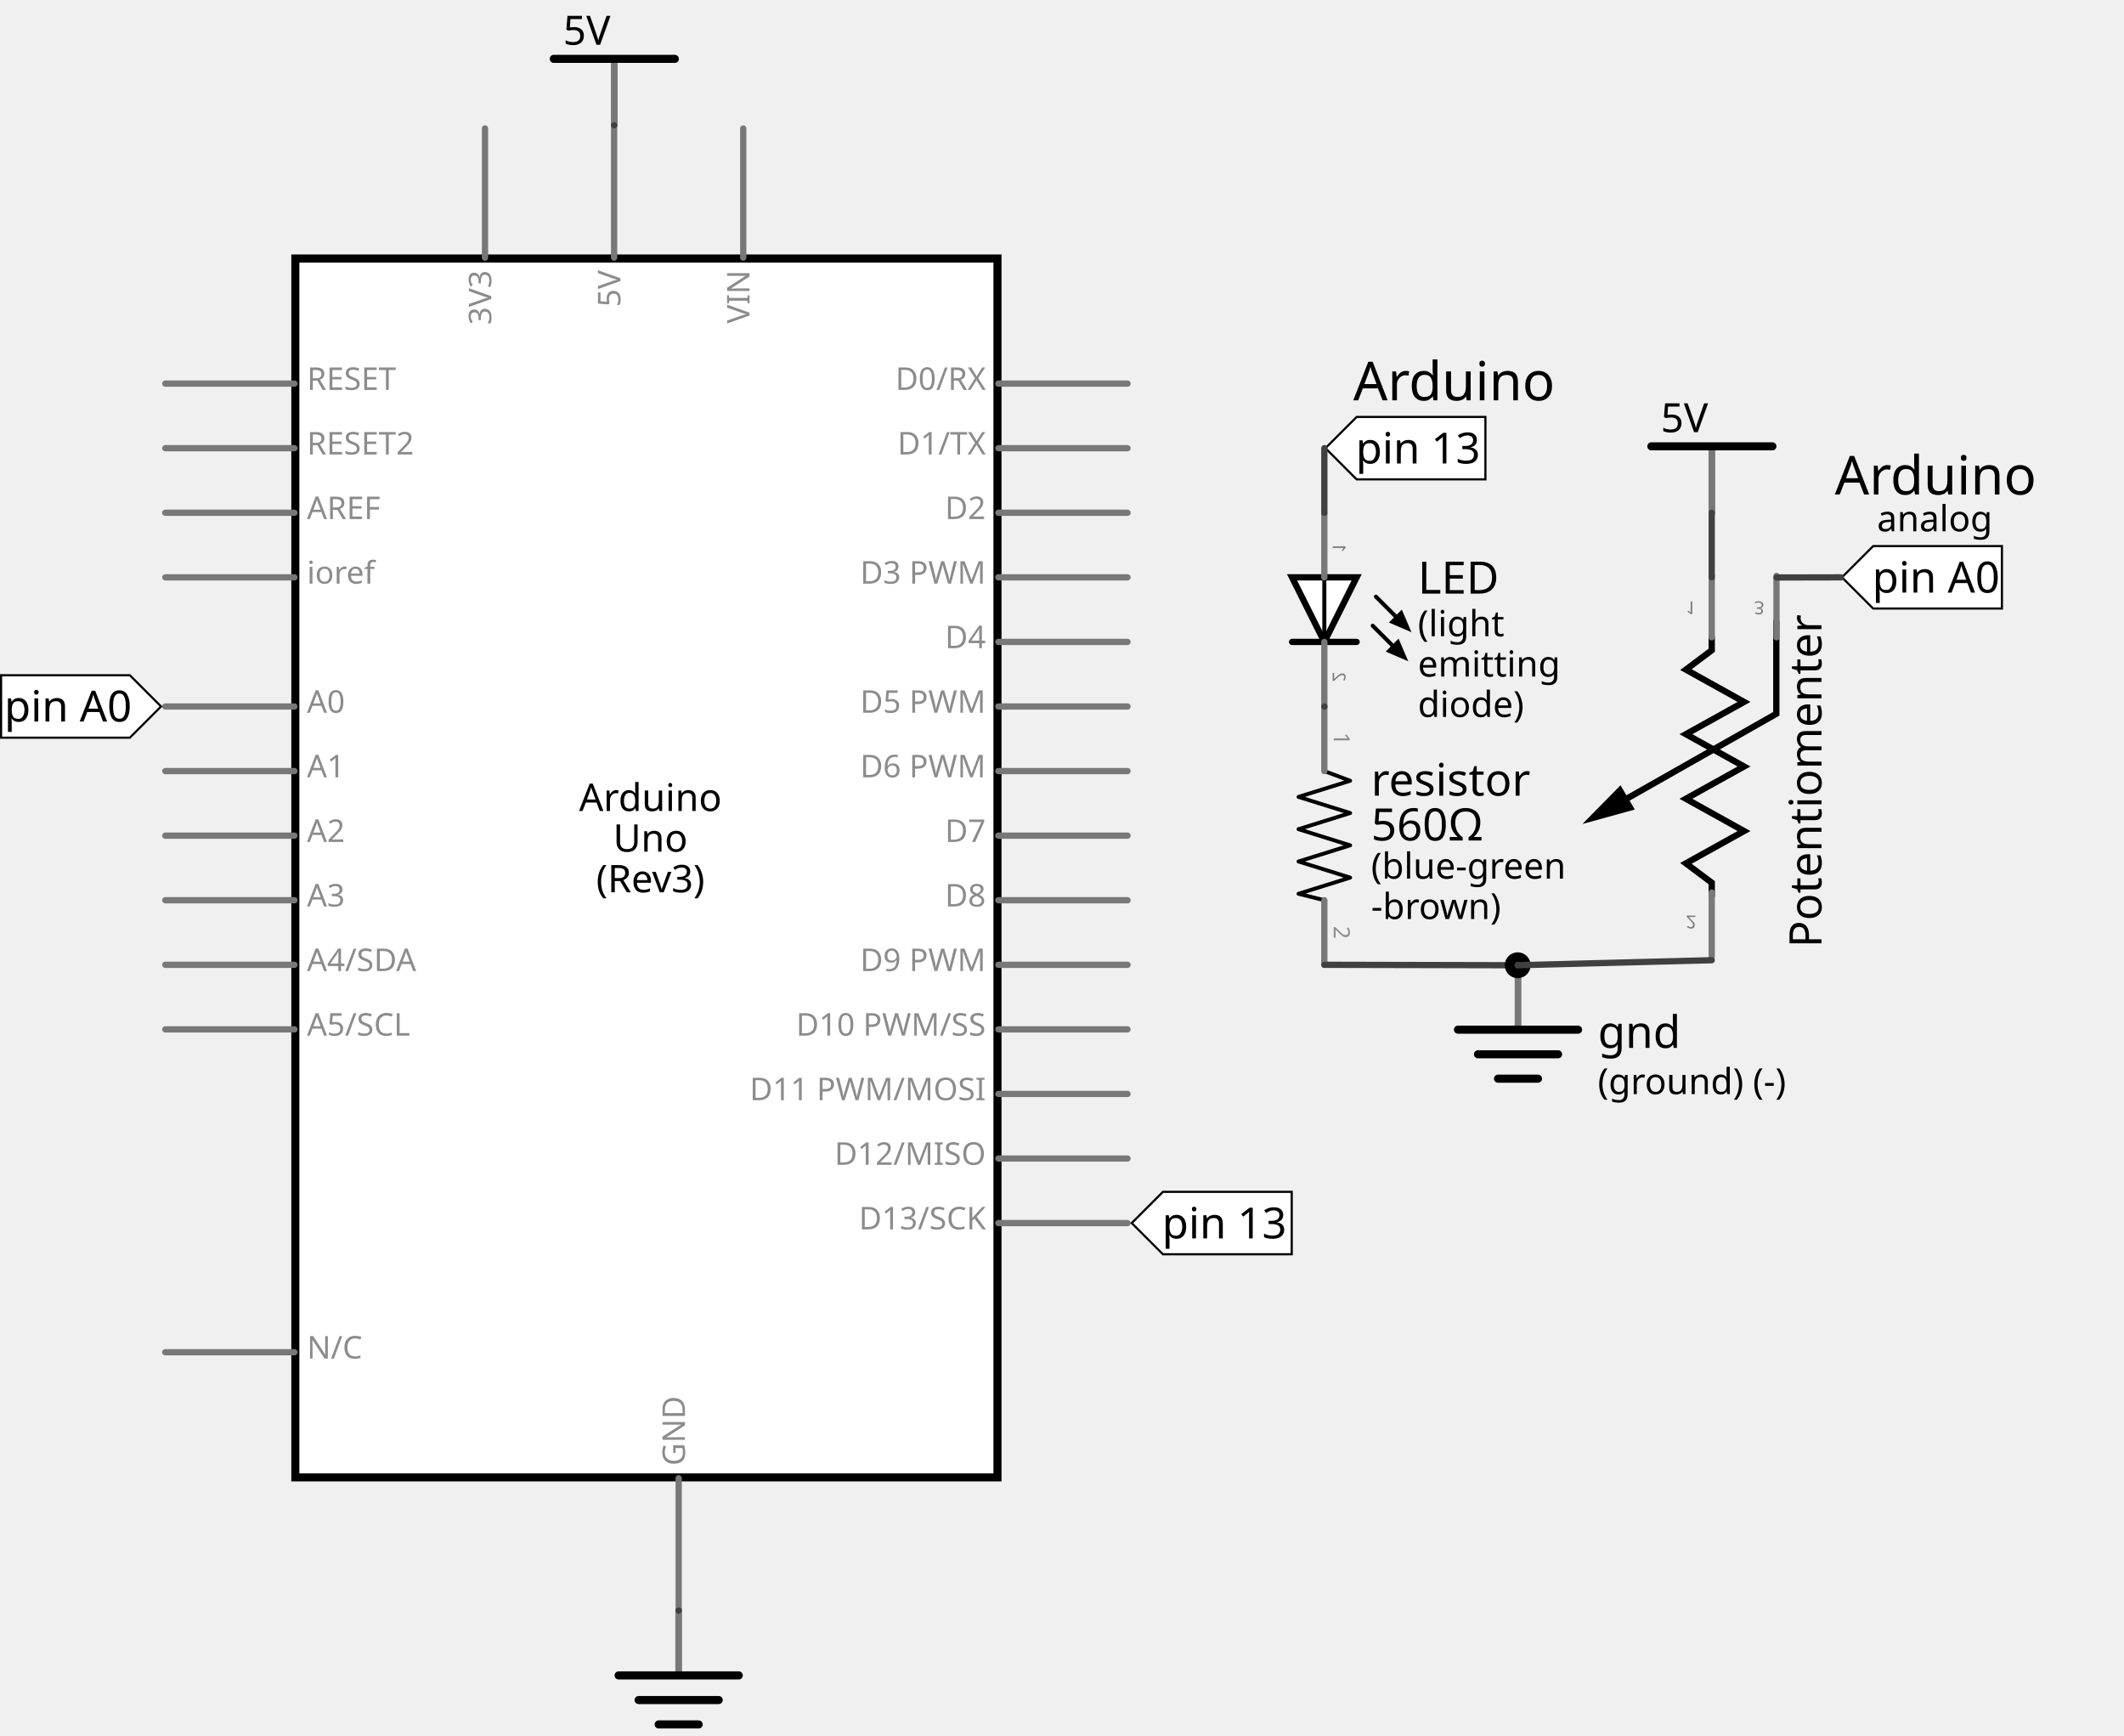
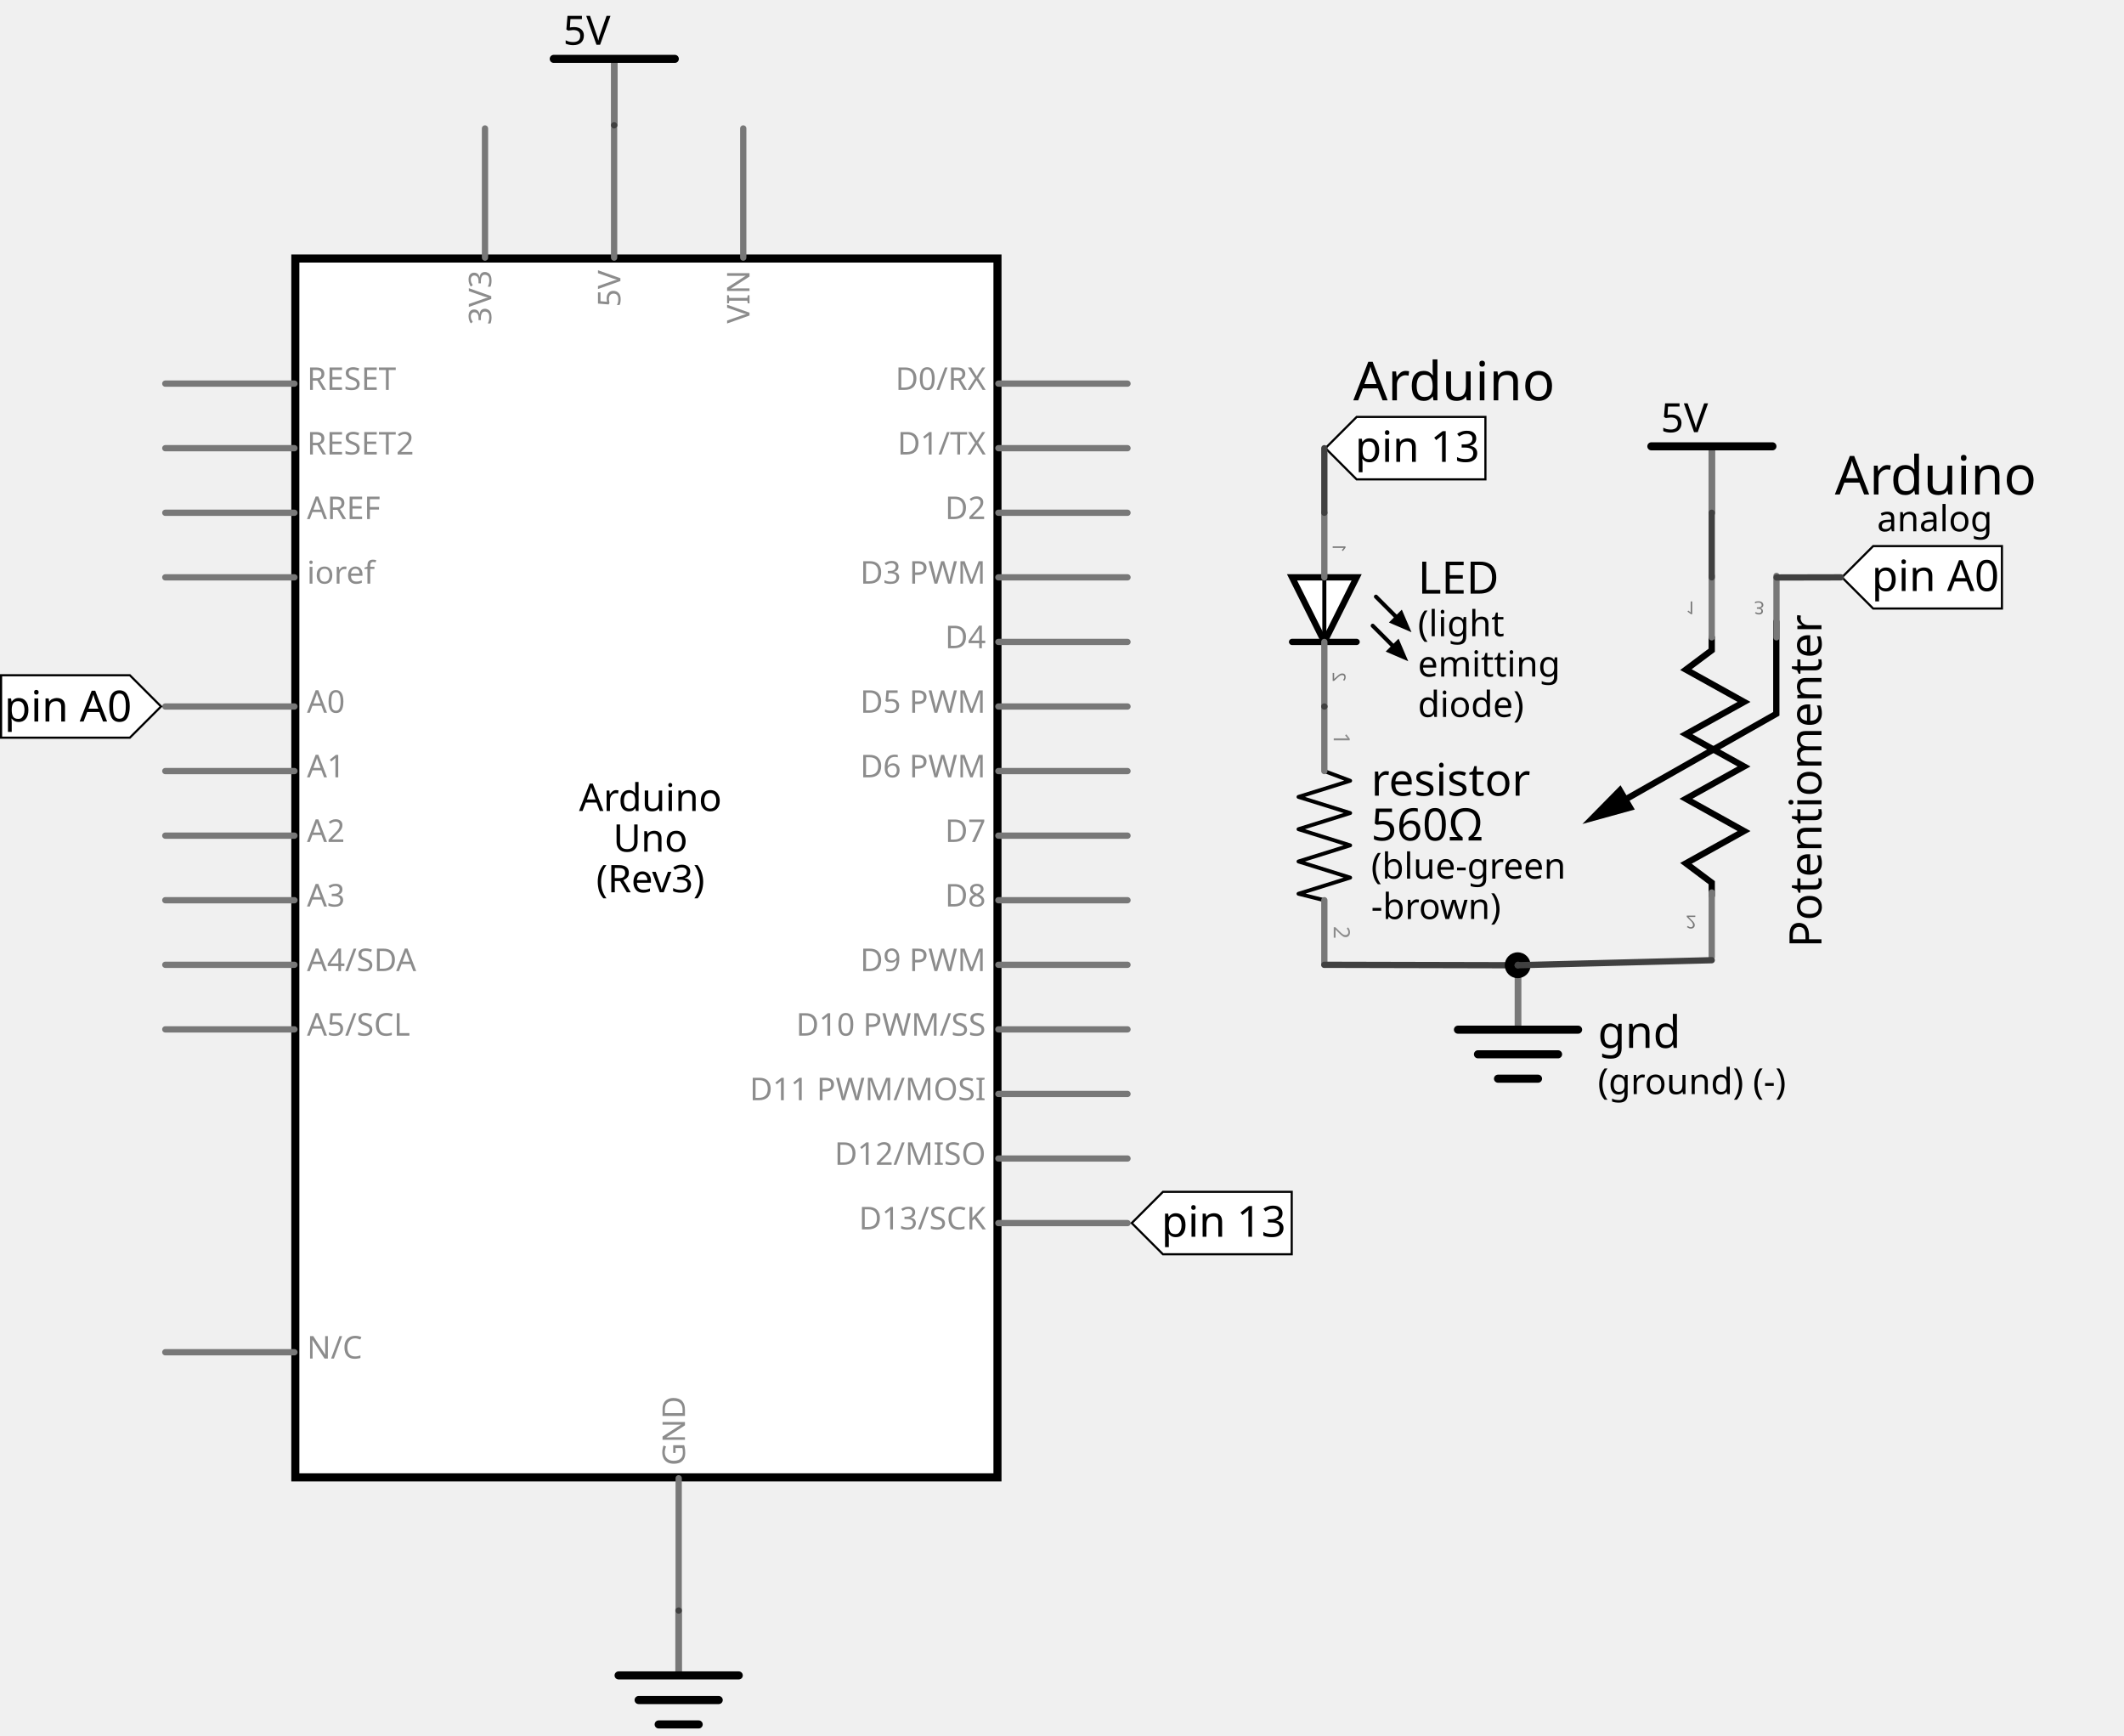
<svg xmlns="http://www.w3.org/2000/svg" version="1.2" width="315.812" height="257.995" viewBox="0 0 236.859 193.496">
  <path d="M144.084 71.922h3.6a.35.35 0 1 0 0-.7h-3.6a.35.35 0 1 0 0 .7z" />
  <path d="M147.684 71.922h3.6a.35.35 0 1 0 0-.7h-3.6a.35.35 0 1 0 0 .7z" />
  <path fill="#FFF" d="M147.684 71.572l3.6-7.2h-7.2z" />
  <path d="M147.684 72.355l4.166-8.333h-8.333l4.167 8.333zm3.034-7.633l-3.034 6.069-3.034-6.069h6.068z" />
  <path d="M147.684 71.797a.225.225 0 0 0 .225-.224v-7.2a.225.225 0 0 0-.45 0v7.2a.226.226 0 0 0 .225.225zM155.784 69.097a.225.225 0 0 0 .159-.383l-2.34-2.34a.225.225 0 1 0-.318.318l2.34 2.34a.222.222 0 0 0 .159.066zM155.424 72.338a.225.225 0 0 0 .159-.383l-2.34-2.34a.225.225 0 1 0-.318.318l2.34 2.34a.225.225 0 0 0 .159.065z" />
-   <path d="M147.684 79.123a.35.35 0 0 0 .35-.35v-7.2a.35.35 0 1 0-.7 0v7.2a.35.35 0 0 0 .35.35z" fill="#787878" />
+   <path fill="#787878" d="M147.684 79.123a.35.35 0 0 0 .35-.35v-7.2a.35.35 0 1 0-.7 0v7.2a.35.35 0 0 0 .35.35z" />
  <path fill="none" d="M147.684 78.772h-.001v.001h.001z" />
-   <path d="M148.615 75.03v.89h.152l.372-.341c.053-.05.101-.093.145-.131s.086-.071.128-.1a.69.69 0 0 1 .125-.061.412.412 0 0 1 .24-.004c.03.012.054.027.075.047.02.02.035.045.046.073s.016.06.016.094a.363.363 0 0 1-.038.167.629.629 0 0 1-.096.143l.116.1a.671.671 0 0 0 .155-.29.59.59 0 0 0-.013-.29.359.359 0 0 0-.076-.13.325.325 0 0 0-.119-.081.485.485 0 0 0-.318-.002.765.765 0 0 0-.148.07 1.227 1.227 0 0 0-.146.109c-.049.04-.1.087-.152.136l-.294.274h-.008v-.673h-.162zM147.684 64.722a.35.35 0 0 0 .35-.35v-7.2a.35.35 0 1 0-.7 0v7.2c.001.194.157.35.35.35z" fill="#787878" />
+   <path fill="#787878" d="M148.615 75.03v.89h.152l.372-.341c.053-.05.101-.093.145-.131s.086-.071.128-.1a.69.69 0 0 1 .125-.061.412.412 0 0 1 .24-.004c.03.012.054.027.075.047.02.02.035.045.046.073s.016.06.016.094a.363.363 0 0 1-.038.167.629.629 0 0 1-.096.143l.116.1a.671.671 0 0 0 .155-.29.59.59 0 0 0-.013-.29.359.359 0 0 0-.076-.13.325.325 0 0 0-.119-.081.485.485 0 0 0-.318-.002.765.765 0 0 0-.148.07 1.227 1.227 0 0 0-.146.109c-.049.04-.1.087-.152.136l-.294.274h-.008v-.673h-.162zM147.684 64.722a.35.35 0 0 0 .35-.35v-7.2a.35.35 0 1 0-.7 0v7.2c.001.194.157.35.35.35z" />
  <path fill="none" d="M147.684 57.172h-.001z" />
-   <path d="M148.615 60.919v.172h.982l.095-.002.092-.003.076-.002c-.012.01-.021.02-.03.029l-.024.026-.025.028c-.008.01-.019.02-.03.035l-.118.145.12.094.292-.374v-.146h-1.43z" fill="#787878" />
+   <path fill="#787878" d="M148.615 60.919v.172h.982l.095-.002.092-.003.076-.002c-.012.01-.021.02-.03.029l-.024.026-.025.028c-.008.01-.019.02-.03.035l-.118.145.12.094.292-.374v-.146h-1.43z" />
  <path d="M157.404 70.492l-1.08-2.52-1.44 1.437 2.52 1.083zM157.044 73.733l-1.08-2.522-1.438 1.439 2.518 1.082z" />
-   <path stroke="#000" stroke-linecap="round" class="interior rect" stroke-width=".9" fill="#FFF" d="M32.934 28.823h78.3v135.9h-78.3z" />
-   <path stroke="#787878" stroke-linecap="round" class="pin" stroke-width=".7" fill="none" d="M111.334 42.773h14.4" />
-   <text text-anchor="end" x="91.85" y="29.5" class="text" font-family="'Droid Sans'" stroke-width="0" font-size="3.5" fill="#8c8c8c" transform="translate(18.084 13.973)">D0/RX</text>
-   <path stroke="#787878" stroke-linecap="round" class="pin" stroke-width=".7" fill="none" d="M111.334 49.973h14.4" />
-   <text text-anchor="end" x="91.85" y="36.7" class="text" font-family="'Droid Sans'" stroke-width="0" font-size="3.5" fill="#8c8c8c" transform="translate(18.084 13.973)">D1/TX</text>
-   <path stroke="#787878" stroke-linecap="round" class="pin" stroke-width=".7" fill="none" d="M111.334 57.173h14.4" />
-   <text text-anchor="end" x="91.85" y="43.9" class="text" font-family="'Droid Sans'" stroke-width="0" font-size="3.5" fill="#8c8c8c" transform="translate(18.084 13.973)">D2</text>
-   <path stroke="#787878" stroke-linecap="round" class="pin" stroke-width=".7" fill="none" d="M111.334 64.373h14.4" />
-   <text text-anchor="end" x="91.85" y="51.1" class="text" font-family="'Droid Sans'" stroke-width="0" font-size="3.5" fill="#8c8c8c" transform="translate(18.084 13.973)">D3 PWM</text>
-   <path stroke="#787878" stroke-linecap="round" class="pin" stroke-width=".7" fill="none" d="M111.334 71.573h14.4" />
-   <text text-anchor="end" x="91.85" y="58.3" class="text" font-family="'Droid Sans'" stroke-width="0" font-size="3.5" fill="#8c8c8c" transform="translate(18.084 13.973)">D4</text>
-   <path stroke="#787878" stroke-linecap="round" class="pin" stroke-width=".7" fill="none" d="M111.334 78.773h14.4" />
-   <text text-anchor="end" x="91.85" y="65.5" class="text" font-family="'Droid Sans'" stroke-width="0" font-size="3.5" fill="#8c8c8c" transform="translate(18.084 13.973)">D5 PWM</text>
-   <path stroke="#787878" stroke-linecap="round" class="pin" stroke-width=".7" fill="none" d="M111.334 85.973h14.4" />
-   <text text-anchor="end" x="91.85" y="72.7" class="text" font-family="'Droid Sans'" stroke-width="0" font-size="3.5" fill="#8c8c8c" transform="translate(18.084 13.973)">D6 PWM</text>
-   <path stroke="#787878" stroke-linecap="round" class="pin" stroke-width=".7" fill="none" d="M111.334 93.173h14.4" />
-   <text text-anchor="end" x="91.85" y="79.9" class="text" font-family="'Droid Sans'" stroke-width="0" font-size="3.5" fill="#8c8c8c" transform="translate(18.084 13.973)">D7</text>
-   <path stroke="#787878" stroke-linecap="round" class="pin" stroke-width=".7" fill="none" d="M111.334 100.373h14.4" />
-   <text text-anchor="end" x="91.85" y="87.1" class="text" font-family="'Droid Sans'" stroke-width="0" font-size="3.5" fill="#8c8c8c" transform="translate(18.084 13.973)">D8</text>
-   <path stroke="#787878" stroke-linecap="round" class="pin" stroke-width=".7" fill="none" d="M111.334 107.573h14.4" />
-   <text text-anchor="end" x="91.85" y="94.3" class="text" font-family="'Droid Sans'" stroke-width="0" font-size="3.5" fill="#8c8c8c" transform="translate(18.084 13.973)">D9 PWM</text>
-   <path stroke="#787878" stroke-linecap="round" class="pin" stroke-width=".7" fill="none" d="M111.334 114.773h14.4" />
-   <text text-anchor="end" x="91.85" y="101.5" class="text" font-family="'Droid Sans'" stroke-width="0" font-size="3.5" fill="#8c8c8c" transform="translate(18.084 13.973)">D10 PWM/SS</text>
-   <path stroke="#787878" stroke-linecap="round" class="pin" stroke-width=".7" fill="none" d="M111.334 121.973h14.4" />
-   <text text-anchor="end" x="91.85" y="108.7" class="text" font-family="'Droid Sans'" stroke-width="0" font-size="3.5" fill="#8c8c8c" transform="translate(18.084 13.973)">D11 PWM/MOSI</text>
-   <path stroke="#787878" stroke-linecap="round" class="pin" stroke-width=".7" fill="none" d="M111.334 129.173h14.4" />
-   <text text-anchor="end" x="91.85" y="115.9" class="text" font-family="'Droid Sans'" stroke-width="0" font-size="3.5" fill="#8c8c8c" transform="translate(18.084 13.973)">D12/MISO</text>
+   <path class="interior rect" fill="#FFF" stroke="#000" stroke-linecap="round" stroke-width=".9" d="M32.934 28.823h78.3v135.9h-78.3z" />
+   <path class="pin" fill="none" stroke="#787878" stroke-linecap="round" stroke-width=".7" d="M111.334 42.773h14.4" />
+   <text class="text" font-family="'Droid Sans'" fill="#8c8c8c" x="91.85" text-anchor="end" font-size="3.5" y="29.5" stroke-width="0" transform="translate(18.084 13.973)">D0/RX</text>
+   <path class="pin" fill="none" stroke="#787878" stroke-linecap="round" stroke-width=".7" d="M111.334 49.973h14.4" />
+   <text class="text" font-family="'Droid Sans'" fill="#8c8c8c" x="91.85" text-anchor="end" font-size="3.5" y="36.7" stroke-width="0" transform="translate(18.084 13.973)">D1/TX</text>
+   <path class="pin" fill="none" stroke="#787878" stroke-linecap="round" stroke-width=".7" d="M111.334 57.173h14.4" />
+   <text class="text" font-family="'Droid Sans'" fill="#8c8c8c" x="91.85" text-anchor="end" font-size="3.5" y="43.9" stroke-width="0" transform="translate(18.084 13.973)">D2</text>
+   <path class="pin" fill="none" stroke="#787878" stroke-linecap="round" stroke-width=".7" d="M111.334 64.373h14.4" />
+   <text class="text" font-family="'Droid Sans'" fill="#8c8c8c" x="91.85" text-anchor="end" font-size="3.5" y="51.1" stroke-width="0" transform="translate(18.084 13.973)">D3 PWM</text>
+   <path class="pin" fill="none" stroke="#787878" stroke-linecap="round" stroke-width=".7" d="M111.334 71.573h14.4" />
+   <text class="text" font-family="'Droid Sans'" fill="#8c8c8c" x="91.85" text-anchor="end" font-size="3.5" y="58.3" stroke-width="0" transform="translate(18.084 13.973)">D4</text>
+   <path class="pin" fill="none" stroke="#787878" stroke-linecap="round" stroke-width=".7" d="M111.334 78.773h14.4" />
+   <text class="text" font-family="'Droid Sans'" fill="#8c8c8c" x="91.85" text-anchor="end" font-size="3.5" y="65.5" stroke-width="0" transform="translate(18.084 13.973)">D5 PWM</text>
+   <path class="pin" fill="none" stroke="#787878" stroke-linecap="round" stroke-width=".7" d="M111.334 85.973h14.4" />
+   <text class="text" font-family="'Droid Sans'" fill="#8c8c8c" x="91.85" text-anchor="end" font-size="3.5" y="72.7" stroke-width="0" transform="translate(18.084 13.973)">D6 PWM</text>
+   <path class="pin" fill="none" stroke="#787878" stroke-linecap="round" stroke-width=".7" d="M111.334 93.173h14.4" />
+   <text class="text" font-family="'Droid Sans'" fill="#8c8c8c" x="91.85" text-anchor="end" font-size="3.5" y="79.9" stroke-width="0" transform="translate(18.084 13.973)">D7</text>
+   <path class="pin" fill="none" stroke="#787878" stroke-linecap="round" stroke-width=".7" d="M111.334 100.373h14.4" />
+   <text class="text" font-family="'Droid Sans'" fill="#8c8c8c" x="91.85" text-anchor="end" font-size="3.5" y="87.1" stroke-width="0" transform="translate(18.084 13.973)">D8</text>
+   <path class="pin" fill="none" stroke="#787878" stroke-linecap="round" stroke-width=".7" d="M111.334 107.573h14.4" />
+   <text class="text" font-family="'Droid Sans'" fill="#8c8c8c" x="91.85" text-anchor="end" font-size="3.5" y="94.3" stroke-width="0" transform="translate(18.084 13.973)">D9 PWM</text>
+   <path class="pin" fill="none" stroke="#787878" stroke-linecap="round" stroke-width=".7" d="M111.334 114.773h14.4" />
+   <text class="text" font-family="'Droid Sans'" fill="#8c8c8c" x="91.85" text-anchor="end" font-size="3.5" y="101.5" stroke-width="0" transform="translate(18.084 13.973)">D10 PWM/SS</text>
+   <path class="pin" fill="none" stroke="#787878" stroke-linecap="round" stroke-width=".7" d="M111.334 121.973h14.4" />
+   <text class="text" font-family="'Droid Sans'" fill="#8c8c8c" x="91.85" text-anchor="end" font-size="3.5" y="108.7" stroke-width="0" transform="translate(18.084 13.973)">D11 PWM/MOSI</text>
+   <path class="pin" fill="none" stroke="#787878" stroke-linecap="round" stroke-width=".7" d="M111.334 129.173h14.4" />
+   <text class="text" font-family="'Droid Sans'" fill="#8c8c8c" x="91.85" text-anchor="end" font-size="3.5" y="115.9" stroke-width="0" transform="translate(18.084 13.973)">D12/MISO</text>
  <path class="pin" fill="none" d="M111.334 136.373h14.4" />
  <path class="terminal" fill="none" d="M125.734 136.023h.7v.7h-.7z" />
-   <path stroke="#787878" stroke-linecap="round" class="pin" stroke-width=".7" fill="none" d="M111.334 136.373h14.4" />
-   <text text-anchor="end" x="91.85" y="123.1" class="text" font-family="'Droid Sans'" stroke-width="0" font-size="3.5" fill="#8c8c8c" transform="translate(18.084 13.973)">D13/SCK</text>
+   <path class="pin" fill="none" stroke="#787878" stroke-linecap="round" stroke-width=".7" d="M111.334 136.373h14.4" />
+   <text class="text" font-family="'Droid Sans'" fill="#8c8c8c" x="91.85" text-anchor="end" font-size="3.5" y="123.1" stroke-width="0" transform="translate(18.084 13.973)">D13/SCK</text>
  <path class="pin" fill="none" d="M18.434 42.773h14.4" />
  <path class="terminal" fill="none" d="M17.733 42.423h.7v.7h-.7z" />
-   <path stroke="#787878" stroke-linecap="round" class="pin" stroke-width=".7" fill="none" d="M18.434 42.773h14.4" />
-   <text x="16.15" y="29.5" class="text" font-family="'Droid Sans'" stroke-width="0" font-size="3.5" fill="#8c8c8c" transform="translate(18.084 13.973)">RESET</text>
-   <path stroke="#787878" stroke-linecap="round" class="pin" stroke-width=".7" fill="none" d="M18.434 49.973h14.4" />
-   <text x="16.15" y="36.7" class="text" font-family="'Droid Sans'" stroke-width="0" font-size="3.5" fill="#8c8c8c" transform="translate(18.084 13.973)">RESET2</text>
+   <path class="pin" fill="none" stroke="#787878" stroke-linecap="round" stroke-width=".7" d="M18.434 42.773h14.4" />
+   <text class="text" font-family="'Droid Sans'" fill="#8c8c8c" x="16.15" font-size="3.5" y="29.5" stroke-width="0" transform="translate(18.084 13.973)">RESET</text>
+   <path class="pin" fill="none" stroke="#787878" stroke-linecap="round" stroke-width=".7" d="M18.434 49.973h14.4" />
+   <text class="text" font-family="'Droid Sans'" fill="#8c8c8c" x="16.15" font-size="3.5" y="36.7" stroke-width="0" transform="translate(18.084 13.973)">RESET2</text>
  <path class="terminal" fill="none" d="M17.733 49.623h.7v.7h-.7z" />
-   <path stroke="#787878" stroke-linecap="round" class="pin" stroke-width=".7" fill="none" d="M18.434 57.173h14.4" />
-   <text x="16.15" y="43.9" class="text" font-family="'Droid Sans'" stroke-width="0" font-size="3.5" fill="#8c8c8c" transform="translate(18.084 13.973)">AREF</text>
-   <path stroke="#787878" stroke-linecap="round" class="pin" stroke-width=".7" fill="none" d="M18.434 64.373h14.4" />
-   <text x="16.15" y="51.1" class="text" font-family="'Droid Sans'" stroke-width="0" font-size="3.5" fill="#8c8c8c" transform="translate(18.084 13.973)">ioref</text>
-   <path stroke="#787878" stroke-linecap="round" class="pin" stroke-width=".7" fill="none" d="M18.434 78.773h14.4" />
-   <text x="16.15" y="65.5" class="text" font-family="'Droid Sans'" stroke-width="0" font-size="3.5" fill="#8c8c8c" transform="translate(18.084 13.973)">A0</text>
-   <path stroke="#787878" stroke-linecap="round" class="pin" stroke-width=".7" fill="none" d="M18.434 85.973h14.4" />
-   <text x="16.15" y="72.7" class="text" font-family="'Droid Sans'" stroke-width="0" font-size="3.5" fill="#8c8c8c" transform="translate(18.084 13.973)">A1</text>
-   <path stroke="#787878" stroke-linecap="round" class="pin" stroke-width=".7" fill="none" d="M18.434 93.173h14.4" />
-   <text x="16.15" y="79.9" class="text" font-family="'Droid Sans'" stroke-width="0" font-size="3.5" fill="#8c8c8c" transform="translate(18.084 13.973)">A2</text>
-   <path stroke="#787878" stroke-linecap="round" class="pin" stroke-width=".7" fill="none" d="M18.434 100.373h14.4" />
-   <text x="16.15" y="87.1" class="text" font-family="'Droid Sans'" stroke-width="0" font-size="3.5" fill="#8c8c8c" transform="translate(18.084 13.973)">A3</text>
+   <path class="pin" fill="none" stroke="#787878" stroke-linecap="round" stroke-width=".7" d="M18.434 57.173h14.4" />
+   <text class="text" font-family="'Droid Sans'" fill="#8c8c8c" x="16.15" font-size="3.5" y="43.9" stroke-width="0" transform="translate(18.084 13.973)">AREF</text>
+   <path class="pin" fill="none" stroke="#787878" stroke-linecap="round" stroke-width=".7" d="M18.434 64.373h14.4" />
+   <text class="text" font-family="'Droid Sans'" fill="#8c8c8c" x="16.15" font-size="3.5" y="51.1" stroke-width="0" transform="translate(18.084 13.973)">ioref</text>
+   <path class="pin" fill="none" stroke="#787878" stroke-linecap="round" stroke-width=".7" d="M18.434 78.773h14.4" />
+   <text class="text" font-family="'Droid Sans'" fill="#8c8c8c" x="16.15" font-size="3.5" y="65.5" stroke-width="0" transform="translate(18.084 13.973)">A0</text>
+   <path class="pin" fill="none" stroke="#787878" stroke-linecap="round" stroke-width=".7" d="M18.434 85.973h14.4" />
+   <text class="text" font-family="'Droid Sans'" fill="#8c8c8c" x="16.15" font-size="3.5" y="72.7" stroke-width="0" transform="translate(18.084 13.973)">A1</text>
+   <path class="pin" fill="none" stroke="#787878" stroke-linecap="round" stroke-width=".7" d="M18.434 93.173h14.4" />
+   <text class="text" font-family="'Droid Sans'" fill="#8c8c8c" x="16.15" font-size="3.5" y="79.9" stroke-width="0" transform="translate(18.084 13.973)">A2</text>
+   <path class="pin" fill="none" stroke="#787878" stroke-linecap="round" stroke-width=".7" d="M18.434 100.373h14.4" />
+   <text class="text" font-family="'Droid Sans'" fill="#8c8c8c" x="16.15" font-size="3.5" y="87.1" stroke-width="0" transform="translate(18.084 13.973)">A3</text>
  <path class="pin" fill="none" d="M18.434 107.573h14.4" />
  <path class="terminal" fill="none" d="M17.733 107.223h.7v.7h-.7z" />
  <path class="pin" fill="none" d="M18.434 107.573h14.4" />
  <path class="terminal" fill="none" d="M17.733 107.223h.7v.7h-.7z" />
  <path class="pin" fill="none" d="M18.434 107.573h14.4M18.434 107.573h14.4" />
  <path class="terminal" fill="none" d="M17.733 107.223h.7v.7h-.7z" />
  <path class="pin" fill="none" d="M18.434 107.573h14.4" />
  <path class="terminal" fill="none" d="M17.733 107.223h.7v.7h-.7z" />
  <path class="pin" fill="none" d="M18.434 107.573h14.4" />
  <path class="terminal" fill="none" d="M17.733 107.223h.7v.7h-.7z" />
-   <path stroke="#787878" stroke-linecap="round" class="pin" stroke-width=".7" fill="none" d="M18.434 107.573h14.4" />
-   <text x="16.15" y="94.3" class="text" font-family="'Droid Sans'" stroke-width="0" font-size="3.5" fill="#8c8c8c" transform="translate(18.084 13.973)">A4/SDA</text>
+   <path class="pin" fill="none" stroke="#787878" stroke-linecap="round" stroke-width=".7" d="M18.434 107.573h14.4" />
+   <text class="text" font-family="'Droid Sans'" fill="#8c8c8c" x="16.15" font-size="3.5" y="94.3" stroke-width="0" transform="translate(18.084 13.973)">A4/SDA</text>
  <path class="pin" fill="none" d="M18.434 114.773h14.4" />
-   <path stroke="#787878" stroke-linecap="round" class="pin" stroke-width=".7" fill="none" d="M18.434 114.773h14.4" />
-   <text x="16.15" y="101.5" class="text" font-family="'Droid Sans'" stroke-width="0" font-size="3.5" fill="#8c8c8c" transform="translate(18.084 13.973)">A5/SCL</text>
-   <path stroke="#787878" stroke-linecap="round" class="pin" stroke-width=".7" fill="none" d="M18.434 150.773h14.4" />
-   <text x="16.15" y="137.5" class="text" font-family="'Droid Sans'" stroke-width="0" font-size="3.5" fill="#8c8c8c" transform="translate(18.084 13.973)">N/C</text>
+   <path class="pin" fill="none" stroke="#787878" stroke-linecap="round" stroke-width=".7" d="M18.434 114.773h14.4" />
+   <text class="text" font-family="'Droid Sans'" fill="#8c8c8c" x="16.15" font-size="3.5" y="101.5" stroke-width="0" transform="translate(18.084 13.973)">A5/SCL</text>
+   <path class="pin" fill="none" stroke="#787878" stroke-linecap="round" stroke-width=".7" d="M18.434 150.773h14.4" />
+   <text class="text" font-family="'Droid Sans'" fill="#8c8c8c" x="16.15" font-size="3.5" y="137.5" stroke-width="0" transform="translate(18.084 13.973)">N/C</text>
  <path class="pin" fill="none" d="M75.684 164.823v14.4M75.684 164.823v14.4M75.684 164.823v14.4" />
  <path class="terminal" fill="none" d="M75.334 179.223h.7v.7h-.7z" />
  <path class="pin" fill="none" d="M75.684 164.823v14.4" />
  <path class="terminal" fill="none" d="M75.334 179.223h.7v.7h-.7z" />
-   <path stroke="#787878" stroke-linecap="round" class="pin" stroke-width=".7" fill="none" d="M75.684 164.823v14.4" />
-   <text class="text" font-family="'Droid Sans'" stroke-width="0" font-size="3.5" fill="#8c8c8c" transform="rotate(-90 119.903 43.52)">GND</text>
-   <path stroke="#787878" stroke-linecap="round" class="pin" stroke-width=".7" fill="none" d="M54.084 14.323v14.4" />
-   <text text-anchor="end" class="text" font-family="'Droid Sans'" stroke-width="0" font-size="3.5" fill="#8c8c8c" transform="rotate(-90 42.453 -12.33)">3V3</text>
+   <path class="pin" fill="none" stroke="#787878" stroke-linecap="round" stroke-width=".7" d="M75.684 164.823v14.4" />
+   <text class="text" font-family="'Droid Sans'" fill="#8c8c8c" font-size="3.5" stroke-width="0" transform="rotate(-90 119.903 43.52)">GND</text>
+   <path class="pin" fill="none" stroke="#787878" stroke-linecap="round" stroke-width=".7" d="M54.084 14.323v14.4" />
+   <text class="text" font-family="'Droid Sans'" fill="#8c8c8c" text-anchor="end" font-size="3.5" stroke-width="0" transform="rotate(-90 42.453 -12.33)">3V3</text>
  <path class="pin" fill="none" d="M68.483 14.323v14.4" />
  <path class="terminal" fill="none" d="M68.133 13.623h.7v.7h-.7z" />
  <path class="pin" fill="none" d="M68.483 14.323v14.4" />
  <path class="terminal" fill="none" d="M68.133 13.623h.7v.7h-.7z" />
-   <path stroke="#787878" stroke-linecap="round" class="pin" stroke-width=".7" fill="none" d="M68.483 14.323v14.4" />
-   <text text-anchor="end" class="text" font-family="'Droid Sans'" stroke-width="0" font-size="3.5" fill="#8c8c8c" transform="rotate(-90 49.653 -19.53)">5V</text>
-   <path stroke="#787878" stroke-linecap="round" class="pin" stroke-width=".7" fill="none" d="M82.883 14.323v14.4" />
-   <text text-anchor="end" class="text" font-family="'Droid Sans'" stroke-width="0" font-size="3.5" fill="#8c8c8c" transform="rotate(-90 56.853 -26.73)">VIN</text>
-   <text text-anchor="middle" x="54.45" y="76.45" class="text" font-family="'Droid Sans'" stroke-width="0" font-size="4.25" transform="translate(18.084 13.973)">Arduino</text>
-   <text text-anchor="middle" x="54.45" y="80.983" class="text" font-family="'Droid Sans'" stroke-width="0" font-size="4.25" transform="translate(18.084 13.973)">Uno</text>
-   <text text-anchor="middle" x="54.45" y="85.517" class="text" font-family="'Droid Sans'" stroke-width="0" font-size="4.25" transform="translate(18.084 13.973)">(Rev3)</text>
-   <g>
-     <path stroke="#000" stroke-linecap="round" stroke-width=".7" fill="none" d="M180.61 89.504l17.475-9.917V69.318" />
+   <path class="pin" fill="none" stroke="#787878" stroke-linecap="round" stroke-width=".7" d="M68.483 14.323v14.4" />
+   <text class="text" font-family="'Droid Sans'" fill="#8c8c8c" text-anchor="end" font-size="3.5" stroke-width="0" transform="rotate(-90 49.653 -19.53)">5V</text>
+   <path class="pin" fill="none" stroke="#787878" stroke-linecap="round" stroke-width=".7" d="M82.883 14.323v14.4" />
+   <text class="text" font-family="'Droid Sans'" fill="#8c8c8c" text-anchor="end" font-size="3.5" stroke-width="0" transform="rotate(-90 56.853 -26.73)">VIN</text>
+   <text class="text" font-family="'Droid Sans'" x="54.45" text-anchor="middle" font-size="4.25" y="76.45" stroke-width="0" transform="translate(18.084 13.973)">Arduino</text>
+   <text class="text" font-family="'Droid Sans'" x="54.45" text-anchor="middle" font-size="4.25" y="80.983" stroke-width="0" transform="translate(18.084 13.973)">Uno</text>
+   <text class="text" font-family="'Droid Sans'" x="54.45" text-anchor="middle" font-size="4.25" y="85.517" stroke-width="0" transform="translate(18.084 13.973)">(Rev3)</text>
+   <g>
+     <path fill="none" stroke="#000" stroke-linecap="round" stroke-width=".7" d="M180.61 89.504l17.475-9.917V69.318" />
    <path d="M180.715 87.556l-4.252 4.317 5.841-1.612z" />
-     <path stroke="#000" stroke-linecap="round" stroke-width=".7" fill="none" d="M190.886 71.061v1.441l-2.88 2.159 6.48 3.601-6.48 3.599 6.48 3.6-6.48 3.6 6.48 3.6-6.48 3.6 2.88 2.16v1.44" />
-     <path stroke="#787878" stroke-linecap="round" stroke-width=".7" fill="none" d="M198.106 64.211v6.85M190.885 64.211v6.85" />
-     <text font-family="'DroidSans'" font-size="2" fill="#787878" transform="matrix(1 0 0 -1 188.006 67.06)">1</text>
-     <text font-family="'DroidSans'" font-size="2" fill="#787878" transform="matrix(1 0 0 -1 195.61 67.06)">3</text>
-     <path stroke="#787878" stroke-linecap="round" stroke-width=".7" fill="none" d="M190.885 106.711v-7.2" />
-     <text font-family="'DroidSans'" font-size="2" fill="#787878" transform="matrix(1 0 0 -1 188.006 102.086)">2</text>
-   </g>
-   <g>
-     <path stroke="#000" stroke-linecap="round" class="other" stroke-width=".432" d="M147.684 85.973l2.88 1.08M150.564 87.053l-5.76 1.8M144.804 88.853l5.76 1.8M150.564 90.653l-5.76 1.8M144.804 92.453l5.76 1.8M150.564 94.253l-5.76 1.8M144.804 96.053l5.76 1.8M150.564 97.853l-5.76 1.8M144.804 99.653l2.88.72" />
-     <path stroke="#787878" stroke-linecap="round" class="pin" stroke-width=".7" d="M147.684 107.573v-7.2" />
-     <text text-anchor="middle" x="25.55" y="2.046" class="text" font-family="'Droid Sans'" stroke-width="0" font-size="2.5" fill="#8c8c8c" transform="rotate(90 36.179 114.601)">2</text>
-     <path stroke="#787878" stroke-linecap="round" class="pin" stroke-width=".7" d="M147.684 78.773v7.2" />
-     <text text-anchor="middle" x="3.95" y="2.046" class="text" font-family="'Droid Sans'" stroke-width="0" font-size="2.5" fill="#8c8c8c" transform="rotate(90 36.179 114.601)">1</text>
-   </g>
-   <g>
-     <path stroke="#787878" stroke-miterlimit="10" stroke-linecap="round" stroke-width=".75" fill="none" d="M190.902 49.98v7.2" />
-     <path stroke="#000" d="M184.152 49.764h13.5" stroke-linecap="round" stroke-width=".9" fill="none" />
+     <path fill="none" stroke="#000" stroke-linecap="round" stroke-width=".7" d="M190.886 71.061v1.441l-2.88 2.159 6.48 3.601-6.48 3.599 6.48 3.6-6.48 3.6 6.48 3.6-6.48 3.6 2.88 2.16v1.44" />
+     <path fill="none" stroke="#787878" stroke-linecap="round" stroke-width=".7" d="M198.106 64.211v6.85M190.885 64.211v6.85" />
+     <text font-family="'DroidSans'" fill="#787878" font-size="2" transform="matrix(1 0 0 -1 188.006 67.06)">1</text>
+     <text font-family="'DroidSans'" fill="#787878" font-size="2" transform="matrix(1 0 0 -1 195.61 67.06)">3</text>
+     <path fill="none" stroke="#787878" stroke-linecap="round" stroke-width=".7" d="M190.885 106.711v-7.2" />
+     <text font-family="'DroidSans'" fill="#787878" font-size="2" transform="matrix(1 0 0 -1 188.006 102.086)">2</text>
+   </g>
+   <g>
+     <path class="other" stroke="#000" stroke-linecap="round" stroke-width=".432" d="M147.684 85.973l2.88 1.08M150.564 87.053l-5.76 1.8M144.804 88.853l5.76 1.8M150.564 90.653l-5.76 1.8M144.804 92.453l5.76 1.8M150.564 94.253l-5.76 1.8M144.804 96.053l5.76 1.8M150.564 97.853l-5.76 1.8M144.804 99.653l2.88.72" />
+     <path class="pin" stroke="#787878" stroke-linecap="round" stroke-width=".7" d="M147.684 107.573v-7.2" />
+     <text class="text" font-family="'Droid Sans'" fill="#8c8c8c" x="25.55" text-anchor="middle" font-size="2.5" y="2.046" stroke-width="0" transform="rotate(90 36.179 114.601)">2</text>
+     <path class="pin" stroke="#787878" stroke-linecap="round" stroke-width=".7" d="M147.684 78.773v7.2" />
+     <text class="text" font-family="'Droid Sans'" fill="#8c8c8c" x="3.95" text-anchor="middle" font-size="2.5" y="2.046" stroke-width="0" transform="rotate(90 36.179 114.601)">1</text>
+   </g>
+   <g>
+     <path stroke-miterlimit="10" fill="none" stroke="#787878" stroke-linecap="round" stroke-width=".75" d="M190.902 49.98v7.2" />
+     <path fill="none" d="M184.152 49.764h13.5" stroke="#000" stroke-linecap="round" stroke-width=".9" />
    <text font-family="'DroidSans'" font-size="4.499" transform="translate(185.2 48.188)">5V</text>
  </g>
  <g>
-     <path stroke="#787878" stroke-miterlimit="10" stroke-linecap="round" stroke-width=".75" fill="none" d="M68.502 6.78v7.2" />
-     <path stroke="#000" d="M61.752 6.564h13.5" stroke-linecap="round" stroke-width=".9" fill="none" />
+     <path stroke-miterlimit="10" fill="none" stroke="#787878" stroke-linecap="round" stroke-width=".75" d="M68.502 6.78v7.2" />
+     <path fill="none" d="M61.752 6.564h13.5" stroke="#000" stroke-linecap="round" stroke-width=".9" />
    <text font-family="'DroidSans'" font-size="4.499" transform="translate(62.8 4.988)">5V</text>
  </g>
  <g>
    <g fill="none">
-       <path stroke="#787878" d="M169.284 114.671v-7.2" stroke-linecap="round" stroke-width=".75" />
-       <path stroke="#000" d="M162.583 114.807h13.4M164.815 117.552h8.935M171.514 120.271h-4.464" stroke-linecap="round" stroke-width=".9" />
+       <path d="M169.284 114.671v-7.2" stroke="#787878" stroke-linecap="round" stroke-width=".75" />
+       <path d="M162.583 114.807h13.4M164.815 117.552h8.935M171.514 120.271h-4.464" stroke="#000" stroke-linecap="round" stroke-width=".9" />
    </g>
  </g>
  <g>
    <g fill="none">
-       <path stroke="#787878" d="M75.684 186.671v-7.2" stroke-linecap="round" stroke-width=".75" />
-       <path stroke="#000" d="M68.983 186.807h13.4M71.215 189.552h8.935M77.914 192.271H73.45" stroke-linecap="round" stroke-width=".9" />
+       <path d="M75.684 186.671v-7.2" stroke="#787878" stroke-linecap="round" stroke-width=".75" />
+       <path d="M68.983 186.807h13.4M71.215 189.552h8.935M77.914 192.271H73.45" stroke="#000" stroke-linecap="round" stroke-width=".9" />
    </g>
  </g>
  <g>
    <path fill="none" d="M129.694 132.769h-3.6v7.2h3.6z" />
-     <path stroke="#000" stroke-width=".24" fill="#fff" d="M126.207 136.369l3.48-3.48h14.36v6.96h-14.36z" />
+     <path fill="#fff" stroke="#000" stroke-width=".24" d="M126.207 136.369l3.48-3.48h14.36v6.96h-14.36z" />
  </g>
  <g>
    <path fill="none" d="M151.294 46.37h-3.6v7.2h3.6z" />
-     <path stroke="#000" stroke-width=".24" fill="#fff" d="M147.807 49.97l3.48-3.48h14.36v6.96h-14.36z" />
+     <path fill="#fff" stroke="#000" stroke-width=".24" d="M147.807 49.97l3.48-3.48h14.36v6.96h-14.36z" />
  </g>
  <g>
    <path fill="none" d="M208.894 60.77h-3.6v7.2h3.6z" />
-     <path stroke="#000" stroke-width=".24" fill="#fff" d="M205.407 64.37l3.48-3.48h14.36v6.96h-14.36z" />
+     <path fill="#fff" stroke="#000" stroke-width=".24" d="M205.407 64.37l3.48-3.48h14.36v6.96h-14.36z" />
  </g>
  <g>
    <path fill="none" d="M14.473 75.17h3.6v7.2h-3.6z" />
-     <path stroke="#000" stroke-width=".24" fill="#fff" d="M17.96 78.77l-3.48-3.48H.12v6.96h14.36z" />
-   </g>
-   <g>
-     <text x=".48" y="5.28" font-size="4.8" font-family="Droid Sans" transform="translate(129.11 132.795)">pin 13</text>
-   </g>
-   <g>
-     <text x=".48" y="5.28" font-size="4.8" font-family="Droid Sans" transform="translate(150.71 46.395)">pin 13</text>
-   </g>
-   <g>
-     <text x=".48" y="5.28" font-size="4.8" font-family="Droid Sans" transform="translate(208.31 60.795)">pin A0</text>
-   </g>
-   <g>
-     <text x=".48" y="5.28" font-family="Droid Sans" font-size="4.8" transform="translate(0 75.17)">pin A0</text>
+     <path fill="#fff" stroke="#000" stroke-width=".24" d="M17.96 78.77l-3.48-3.48H.12v6.96h14.36z" />
+   </g>
+   <g>
+     <text x=".48" y="5.28" font-size="4.8" font-family="Droid Sans" transform="translate(129.034 132.615)">pin 13</text>
+   </g>
+   <g>
+     <text x=".48" y="5.28" font-size="4.8" font-family="Droid Sans" transform="translate(150.634 46.216)">pin 13</text>
+   </g>
+   <g>
+     <text x=".48" y="5.28" font-size="4.8" font-family="Droid Sans" transform="translate(208.234 60.616)">pin A0</text>
+   </g>
+   <g>
+     <text font-family="Droid Sans" x=".48" y="5.28" font-size="4.8" transform="translate(0 75.17)">pin A0</text>
  </g>
  <g>
    <path stroke-linecap="round" stroke="#404040" stroke-width=".7" d="M147.684 78.773h-.001" />
  </g>
  <g>
    <path stroke-linecap="round" stroke="#404040" stroke-width=".7" d="M147.684 49.973v7.199" />
  </g>
  <g>
    <path stroke-linecap="round" stroke="#404040" stroke-width=".7" d="M75.683 179.573h.001" />
  </g>
  <g>
    <path stroke-linecap="round" stroke="#404040" stroke-width=".7" d="M68.483 13.973h.001" />
  </g>
  <g>
    <path stroke-linecap="round" stroke="#404040" stroke-width=".7" d="M126.084 136.373" />
  </g>
  <g>
    <path stroke-linecap="round" stroke="#404040" stroke-width=".7" d="M190.884 57.173v7.2" />
  </g>
  <g>
    <path stroke-linecap="round" stroke="#404040" stroke-width=".7" d="M169.247 107.623l-21.563-.05" />
  </g>
  <circle cx="169.247" cy="107.623" r="1.44" />
  <g>
    <path stroke-linecap="round" stroke="#404040" stroke-width=".7" d="M190.885 107.061l-21.638.562" />
  </g>
  <g>
    <path stroke-linecap="round" stroke="#404040" stroke-width=".7" d="M169.247 107.623l.037-.05" />
  </g>
  <g>
    <path stroke-linecap="round" stroke="#404040" stroke-width=".7" d="M18.084 78.773" />
  </g>
  <g>
    <path stroke-linecap="round" stroke="#404040" stroke-width=".7" d="M205.284 64.373l-7.166.015" />
  </g>
  <g>
    <text y="3.75" transform="translate(158.114 62.436)" font-size="5" font-family="'DroidSans'">LED<tspan font-size="4" x="0" y="8.5">(light</tspan>
      <tspan font-size="4" x="0" y="13">emitting</tspan>
      <tspan font-size="4" x="0" y="17.5">diode)</tspan>
      <tspan font-size="6" x="-7.2" y="-17.8">Arduino</tspan>
      <tspan font-size="6" x="46.5" y="-7.3">Arduino</tspan>
      <tspan font-size="4" x="51.2" y="-3.2">analog</tspan>
    </text>
  </g>
  <g>
    <g font-size="5" font-family="'DroidSans'">
      <text y="3.75" transform="translate(152.903 84.966)">resistor<tspan font-size="4" x="0" y="13">(blue-green</tspan>
        <tspan font-size="4" x="0" y="17.5">-brown)</tspan>
      </text>
      <text y="8.75" transform="translate(152.903 84.966)">560Ω</text>
    </g>
  </g>
  <g>
    <text y="3.75" transform="rotate(-90 152.518 -46.853)" font-size="5" font-family="'DroidSans'">Potentiomenter</text>
  </g>
  <g>
    <text y="3.75" transform="translate(178.181 113.087)" font-size="5" font-family="'DroidSans'">gnd<tspan font-size="4" x="0" y="8.9">(ground) (-)</tspan>
    </text>
  </g>
</svg>
